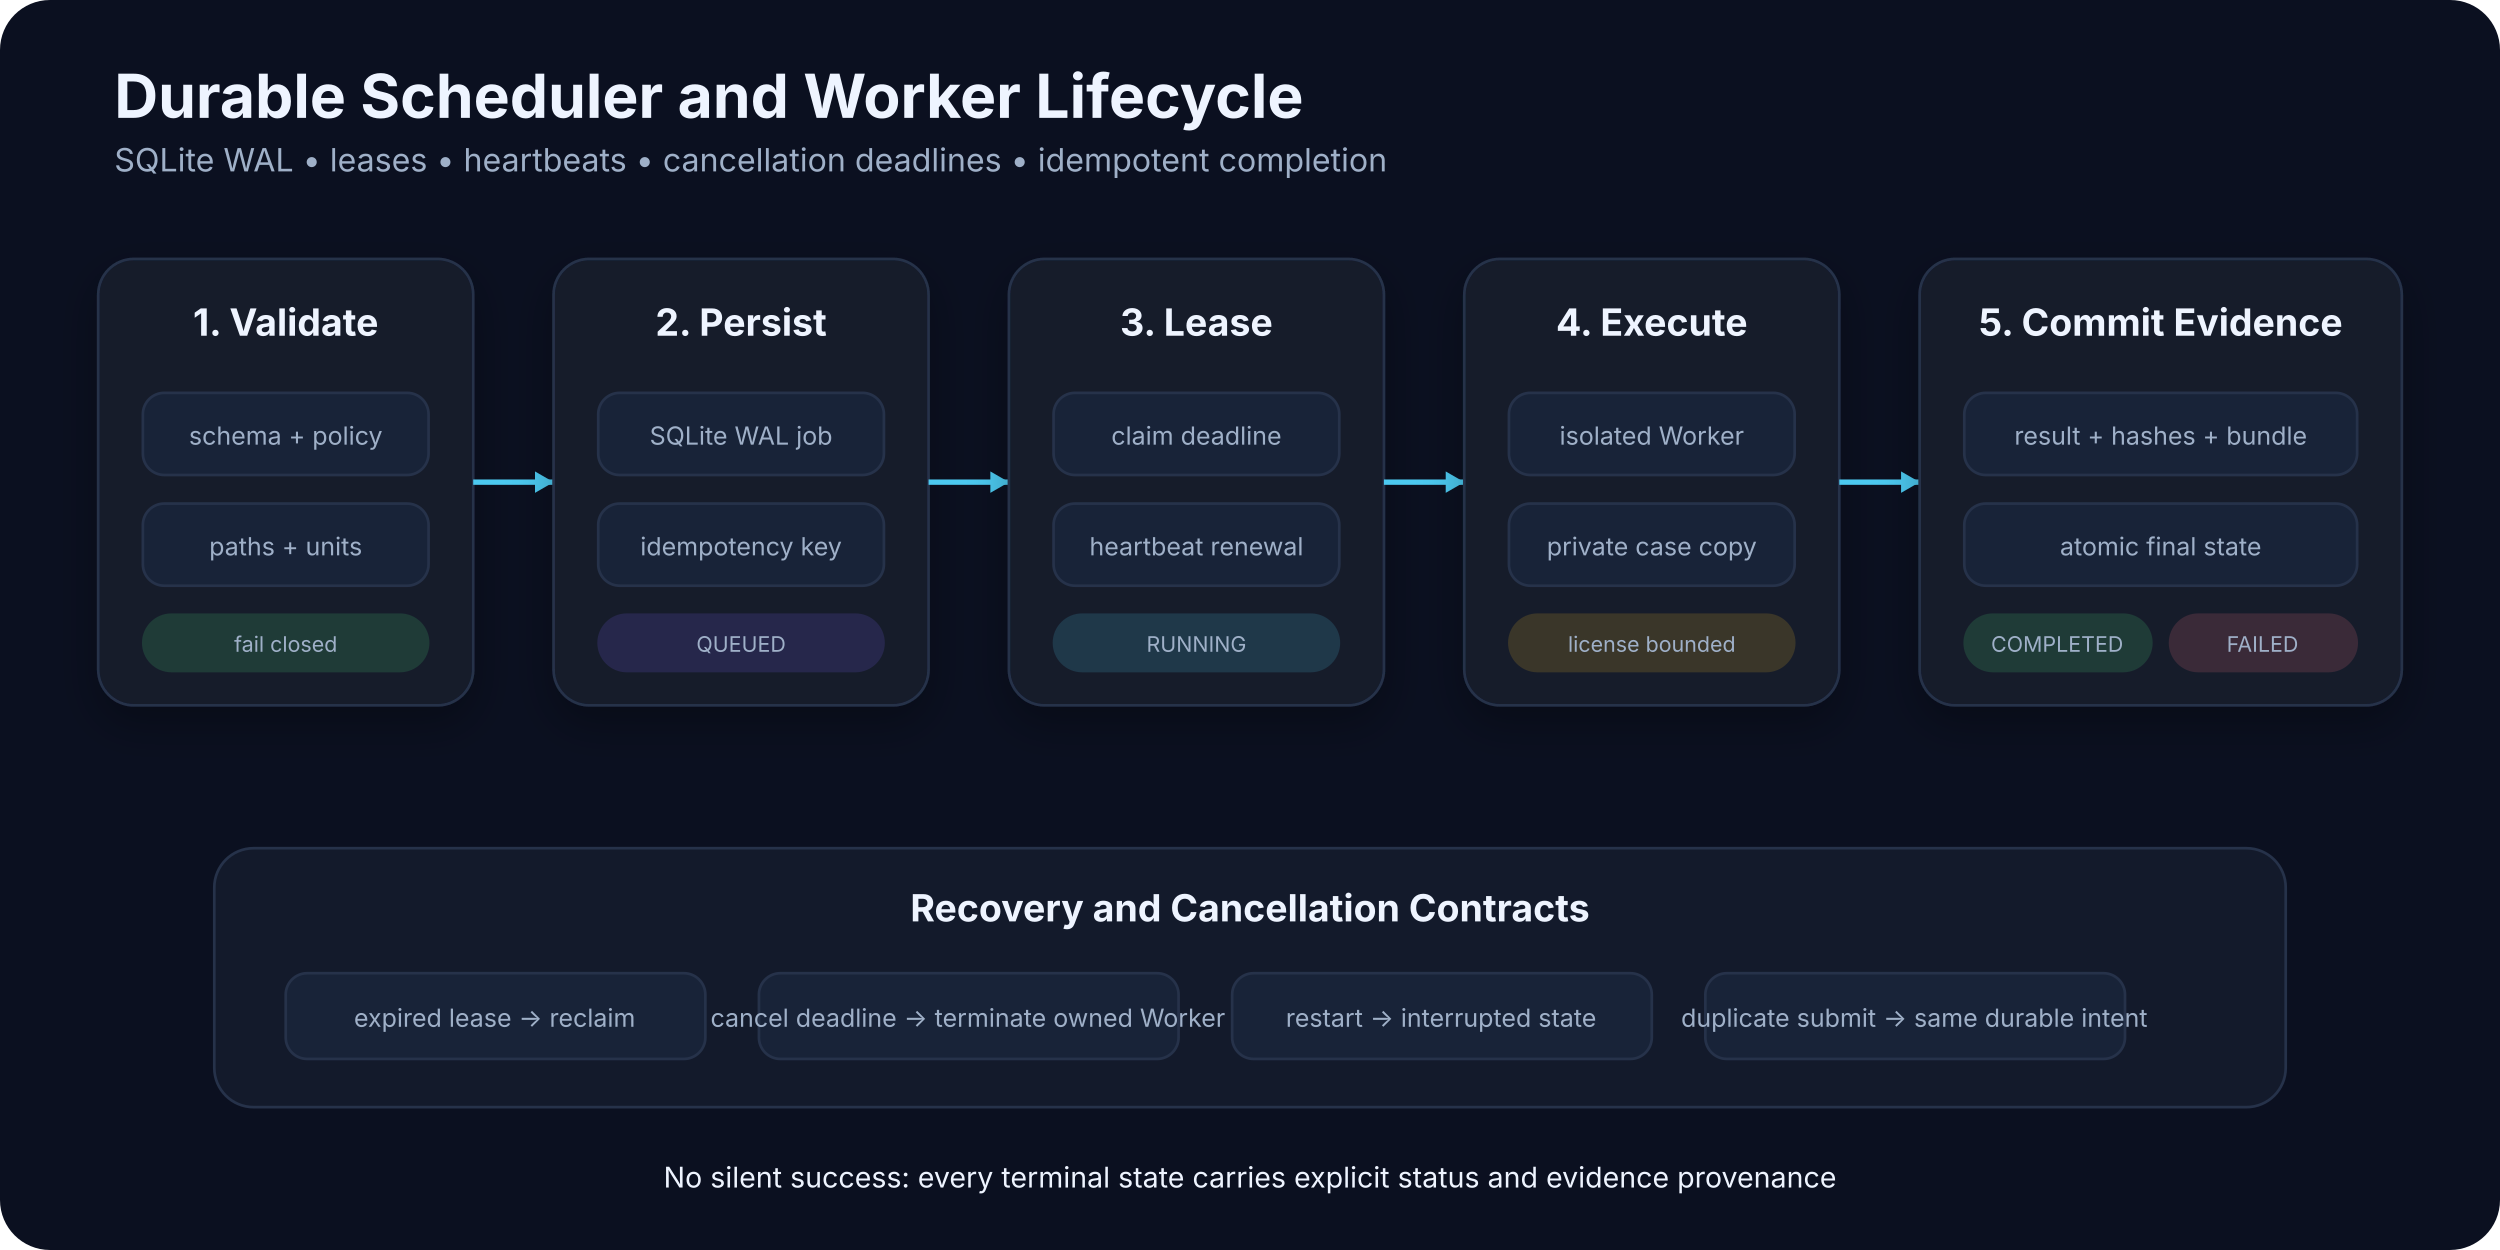
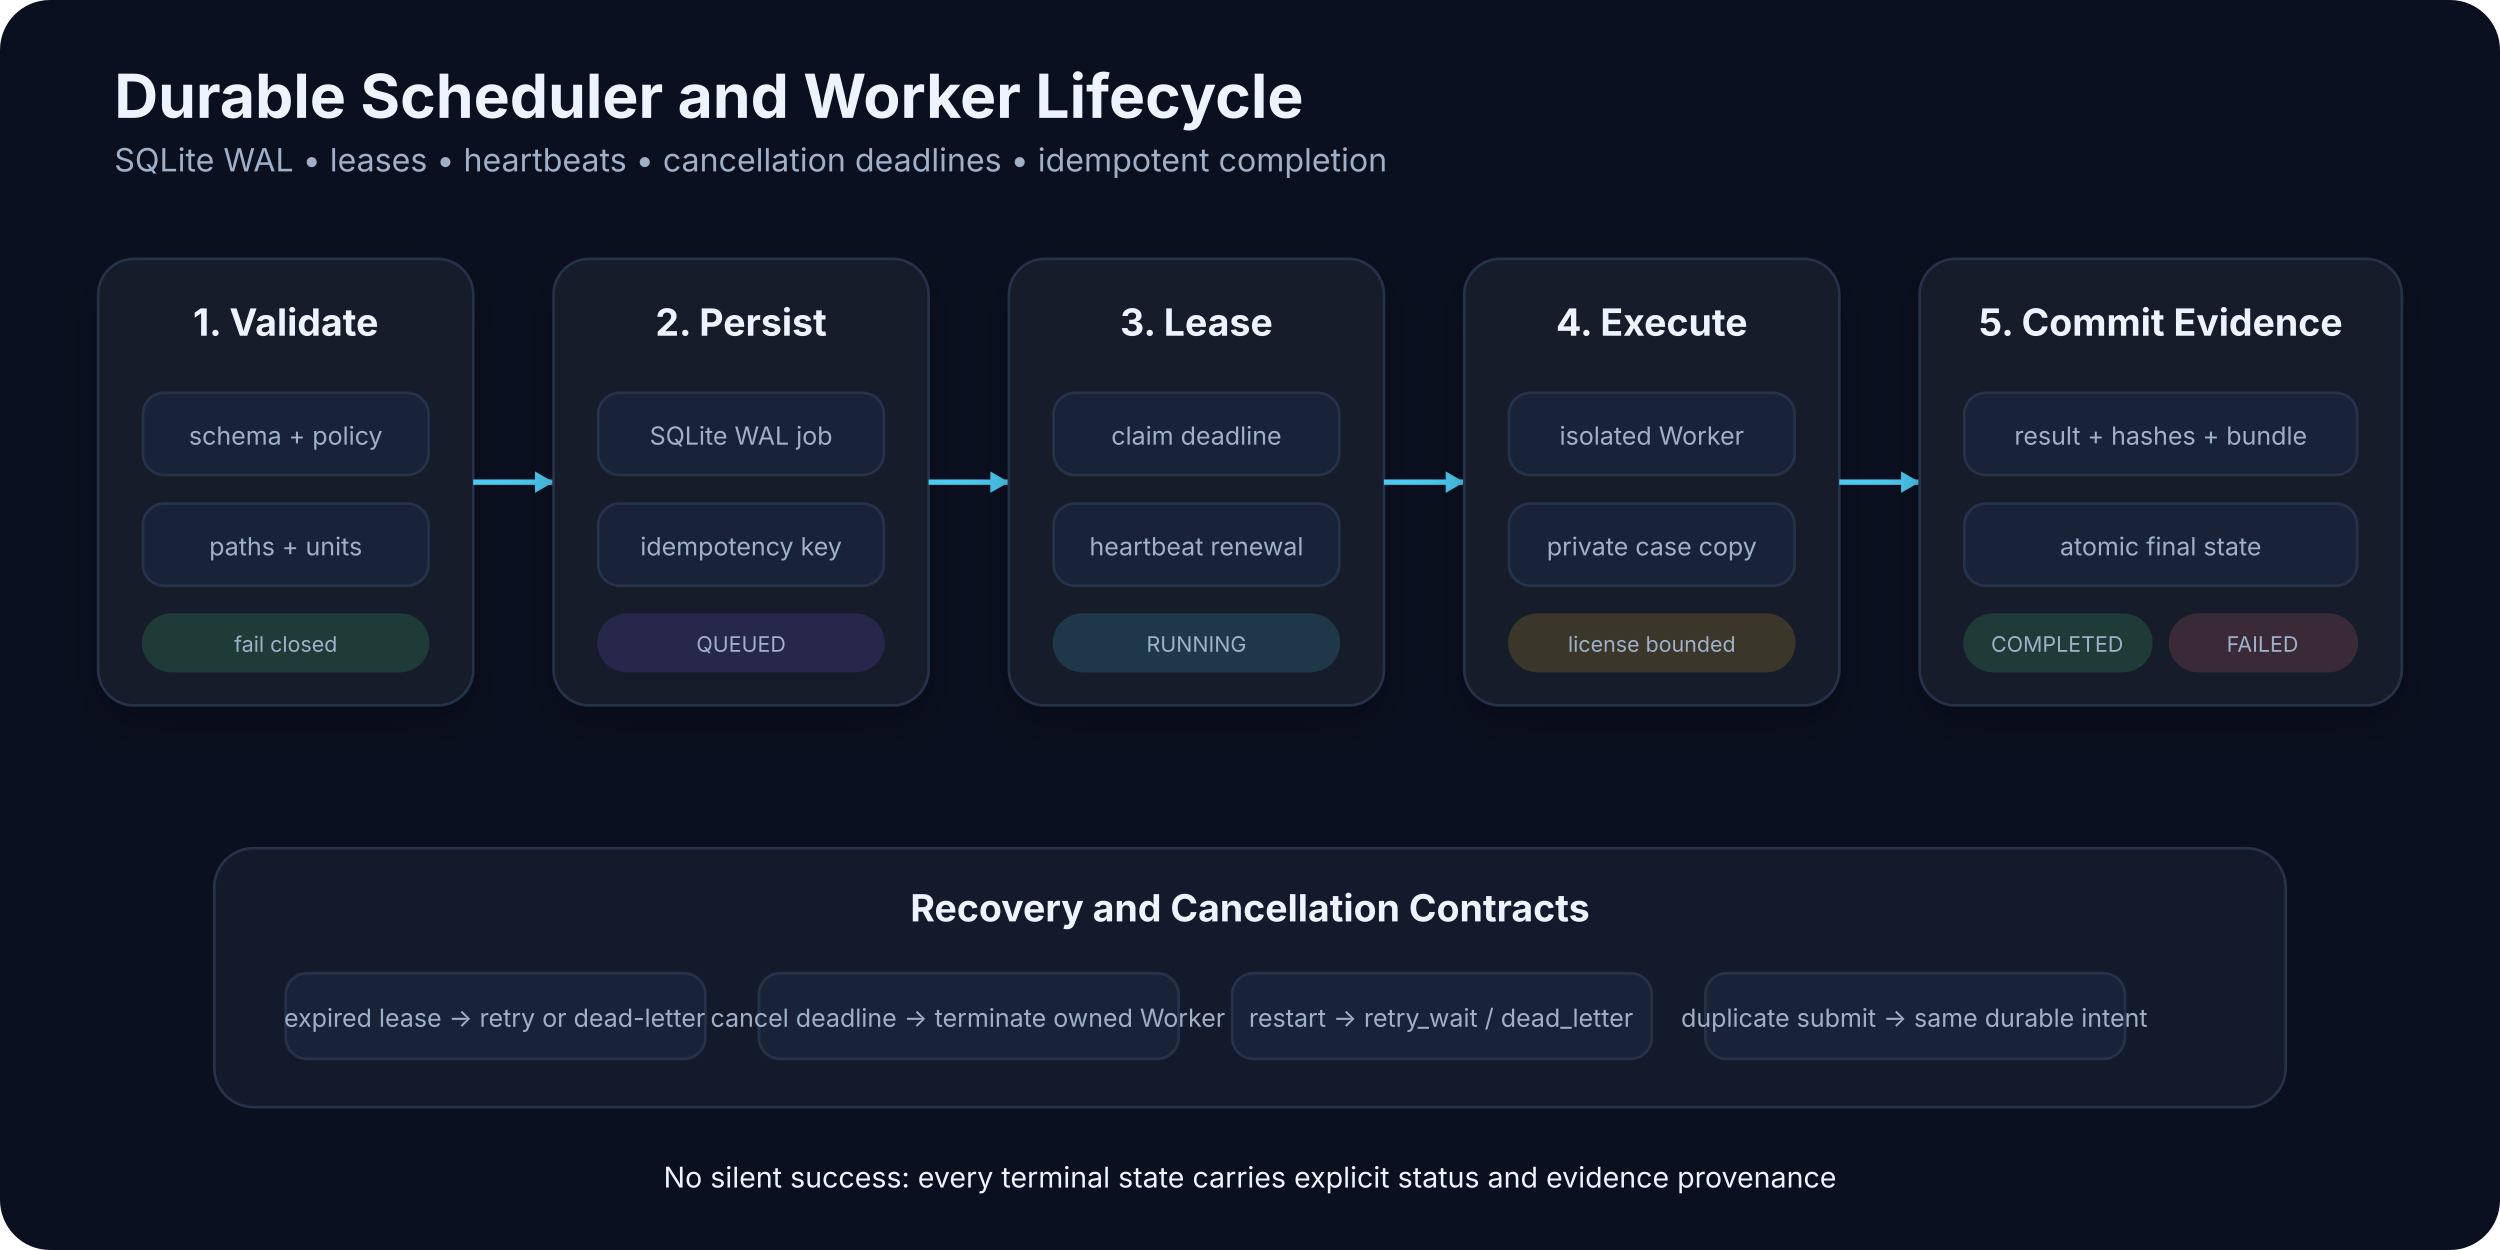
<svg xmlns="http://www.w3.org/2000/svg" width="1400" height="700" viewBox="0 0 1400 700" role="img" aria-labelledby="title desc">
  <rect width="1400" height="700" rx="28" fill="#0b1020" />
  <defs>
    <filter id="shadow" x="-20%" y="-20%" width="140%" height="140%">
      <feDropShadow dx="0" dy="10" stdDeviation="12" flood-color="#000" flood-opacity=".28" />
    </filter>
    <style>text{font-family:Inter,Segoe UI,Arial,sans-serif}.title{fill:#eef4ff;font-size:34px;font-weight:750}.sub{fill:#9fb0c8;font-size:18px}.h{fill:#eef4ff;font-size:21px;font-weight:700}.b{fill:#eef4ff;font-size:16px}.m{fill:#9fb0c8;font-size:14px}.small{fill:#9fb0c8;font-size:12px}.panel{fill:#131a2b;stroke:#26324a;stroke-width:1.5}.panel2{fill:#182338;stroke:#26324a;stroke-width:1.5}</style>
  </defs>
  <text x="64" y="66" class="title">Durable Scheduler and Worker Lifecycle</text>
  <text x="64" y="96" class="sub">SQLite WAL • leases • heartbeats • cancellation deadlines • idempotent completion</text>
  <rect x="55" y="145" width="210" height="250" rx="20" class="panel" filter="url(#shadow)" />
  <text x="160" y="188" class="h" text-anchor="middle">1. Validate</text>
  <rect x="80" y="220" width="160" height="46" rx="12" class="panel2" />
  <text x="160" y="249" class="m" text-anchor="middle">schema + policy</text>
  <rect x="80" y="282" width="160" height="46" rx="12" class="panel2" />
  <text x="160" y="311" class="m" text-anchor="middle">paths + units</text>
  <rect x="80" y="344" width="160" height="32" rx="16" fill="#4ade80" opacity=".16" stroke="#4ade80" />
  <text x="160" y="365" class="small" text-anchor="middle">fail closed</text>
  <line x1="265" y1="270" x2="310" y2="270" stroke="#4cc9f0" stroke-width="3" />
  <polygon points="310,270 299.6,276 299.6,264" fill="#4cc9f0" />
  <rect x="310" y="145" width="210" height="250" rx="20" class="panel" filter="url(#shadow)" />
  <text x="415" y="188" class="h" text-anchor="middle">2. Persist</text>
  <rect x="335" y="220" width="160" height="46" rx="12" class="panel2" />
  <text x="415" y="249" class="m" text-anchor="middle">SQLite WAL job</text>
  <rect x="335" y="282" width="160" height="46" rx="12" class="panel2" />
  <text x="415" y="311" class="m" text-anchor="middle">idempotency key</text>
  <rect x="335" y="344" width="160" height="32" rx="16" fill="#7b61ff" opacity=".16" stroke="#7b61ff" />
  <text x="415" y="365" class="small" text-anchor="middle">QUEUED</text>
  <line x1="520" y1="270" x2="565" y2="270" stroke="#4cc9f0" stroke-width="3" />
  <polygon points="565,270 554.6,276 554.6,264" fill="#4cc9f0" />
  <rect x="565" y="145" width="210" height="250" rx="20" class="panel" filter="url(#shadow)" />
  <text x="670" y="188" class="h" text-anchor="middle">3. Lease</text>
  <rect x="590" y="220" width="160" height="46" rx="12" class="panel2" />
  <text x="670" y="249" class="m" text-anchor="middle">claim deadline</text>
  <rect x="590" y="282" width="160" height="46" rx="12" class="panel2" />
  <text x="670" y="311" class="m" text-anchor="middle">heartbeat renewal</text>
  <rect x="590" y="344" width="160" height="32" rx="16" fill="#4cc9f0" opacity=".16" stroke="#4cc9f0" />
  <text x="670" y="365" class="small" text-anchor="middle">RUNNING</text>
  <line x1="775" y1="270" x2="820" y2="270" stroke="#4cc9f0" stroke-width="3" />
  <polygon points="820,270 809.6,276 809.6,264" fill="#4cc9f0" />
  <rect x="820" y="145" width="210" height="250" rx="20" class="panel" filter="url(#shadow)" />
  <text x="925" y="188" class="h" text-anchor="middle">4. Execute</text>
  <rect x="845" y="220" width="160" height="46" rx="12" class="panel2" />
  <text x="925" y="249" class="m" text-anchor="middle">isolated Worker</text>
  <rect x="845" y="282" width="160" height="46" rx="12" class="panel2" />
  <text x="925" y="311" class="m" text-anchor="middle">private case copy</text>
  <rect x="845" y="344" width="160" height="32" rx="16" fill="#fbbf24" opacity=".16" stroke="#fbbf24" />
  <text x="925" y="365" class="small" text-anchor="middle">license bounded</text>
  <line x1="1030" y1="270" x2="1075" y2="270" stroke="#4cc9f0" stroke-width="3" />
  <polygon points="1075,270 1064.6,276 1064.6,264" fill="#4cc9f0" />
  <rect x="1075" y="145" width="270" height="250" rx="20" class="panel" filter="url(#shadow)" />
  <text x="1210" y="188" class="h" text-anchor="middle">5. Commit Evidence</text>
  <rect x="1100" y="220" width="220" height="46" rx="12" class="panel2" />
  <text x="1210" y="249" class="m" text-anchor="middle">result + hashes + bundle</text>
  <rect x="1100" y="282" width="220" height="46" rx="12" class="panel2" />
  <text x="1210" y="311" class="m" text-anchor="middle">atomic final state</text>
  <rect x="1100" y="344" width="105" height="32" rx="16" fill="#4ade80" opacity=".16" stroke="#4ade80" />
  <text x="1152" y="365" class="small" text-anchor="middle">COMPLETED</text>
  <rect x="1215" y="344" width="105" height="32" rx="16" fill="#fb7185" opacity=".16" stroke="#fb7185" />
  <text x="1267" y="365" class="small" text-anchor="middle">FAILED</text>
  <rect x="120" y="475" width="1160" height="145" rx="22" class="panel" />
  <text x="700" y="516" class="h" text-anchor="middle">Recovery and Cancellation Contracts</text>
  <rect x="160" y="545" width="235" height="48" rx="12" class="panel2" />
-   <text x="277" y="575" class="m" text-anchor="middle">expired lease → reclaim</text>
+   <text x="277" y="575" class="m" text-anchor="middle">expired lease → retry or dead-letter</text>
  <rect x="425" y="545" width="235" height="48" rx="12" class="panel2" />
  <text x="542" y="575" class="m" text-anchor="middle">cancel deadline → terminate owned Worker</text>
  <rect x="690" y="545" width="235" height="48" rx="12" class="panel2" />
-   <text x="807" y="575" class="m" text-anchor="middle">restart → interrupted state</text>
+   <text x="807" y="575" class="m" text-anchor="middle">restart → retry_wait / dead_letter</text>
  <rect x="955" y="545" width="235" height="48" rx="12" class="panel2" />
  <text x="1072" y="575" class="m" text-anchor="middle">duplicate submit → same durable intent</text>
  <text x="700" y="665" class="b" text-anchor="middle">No silent success: every terminal state carries explicit status and evidence provenance</text>
</svg>
